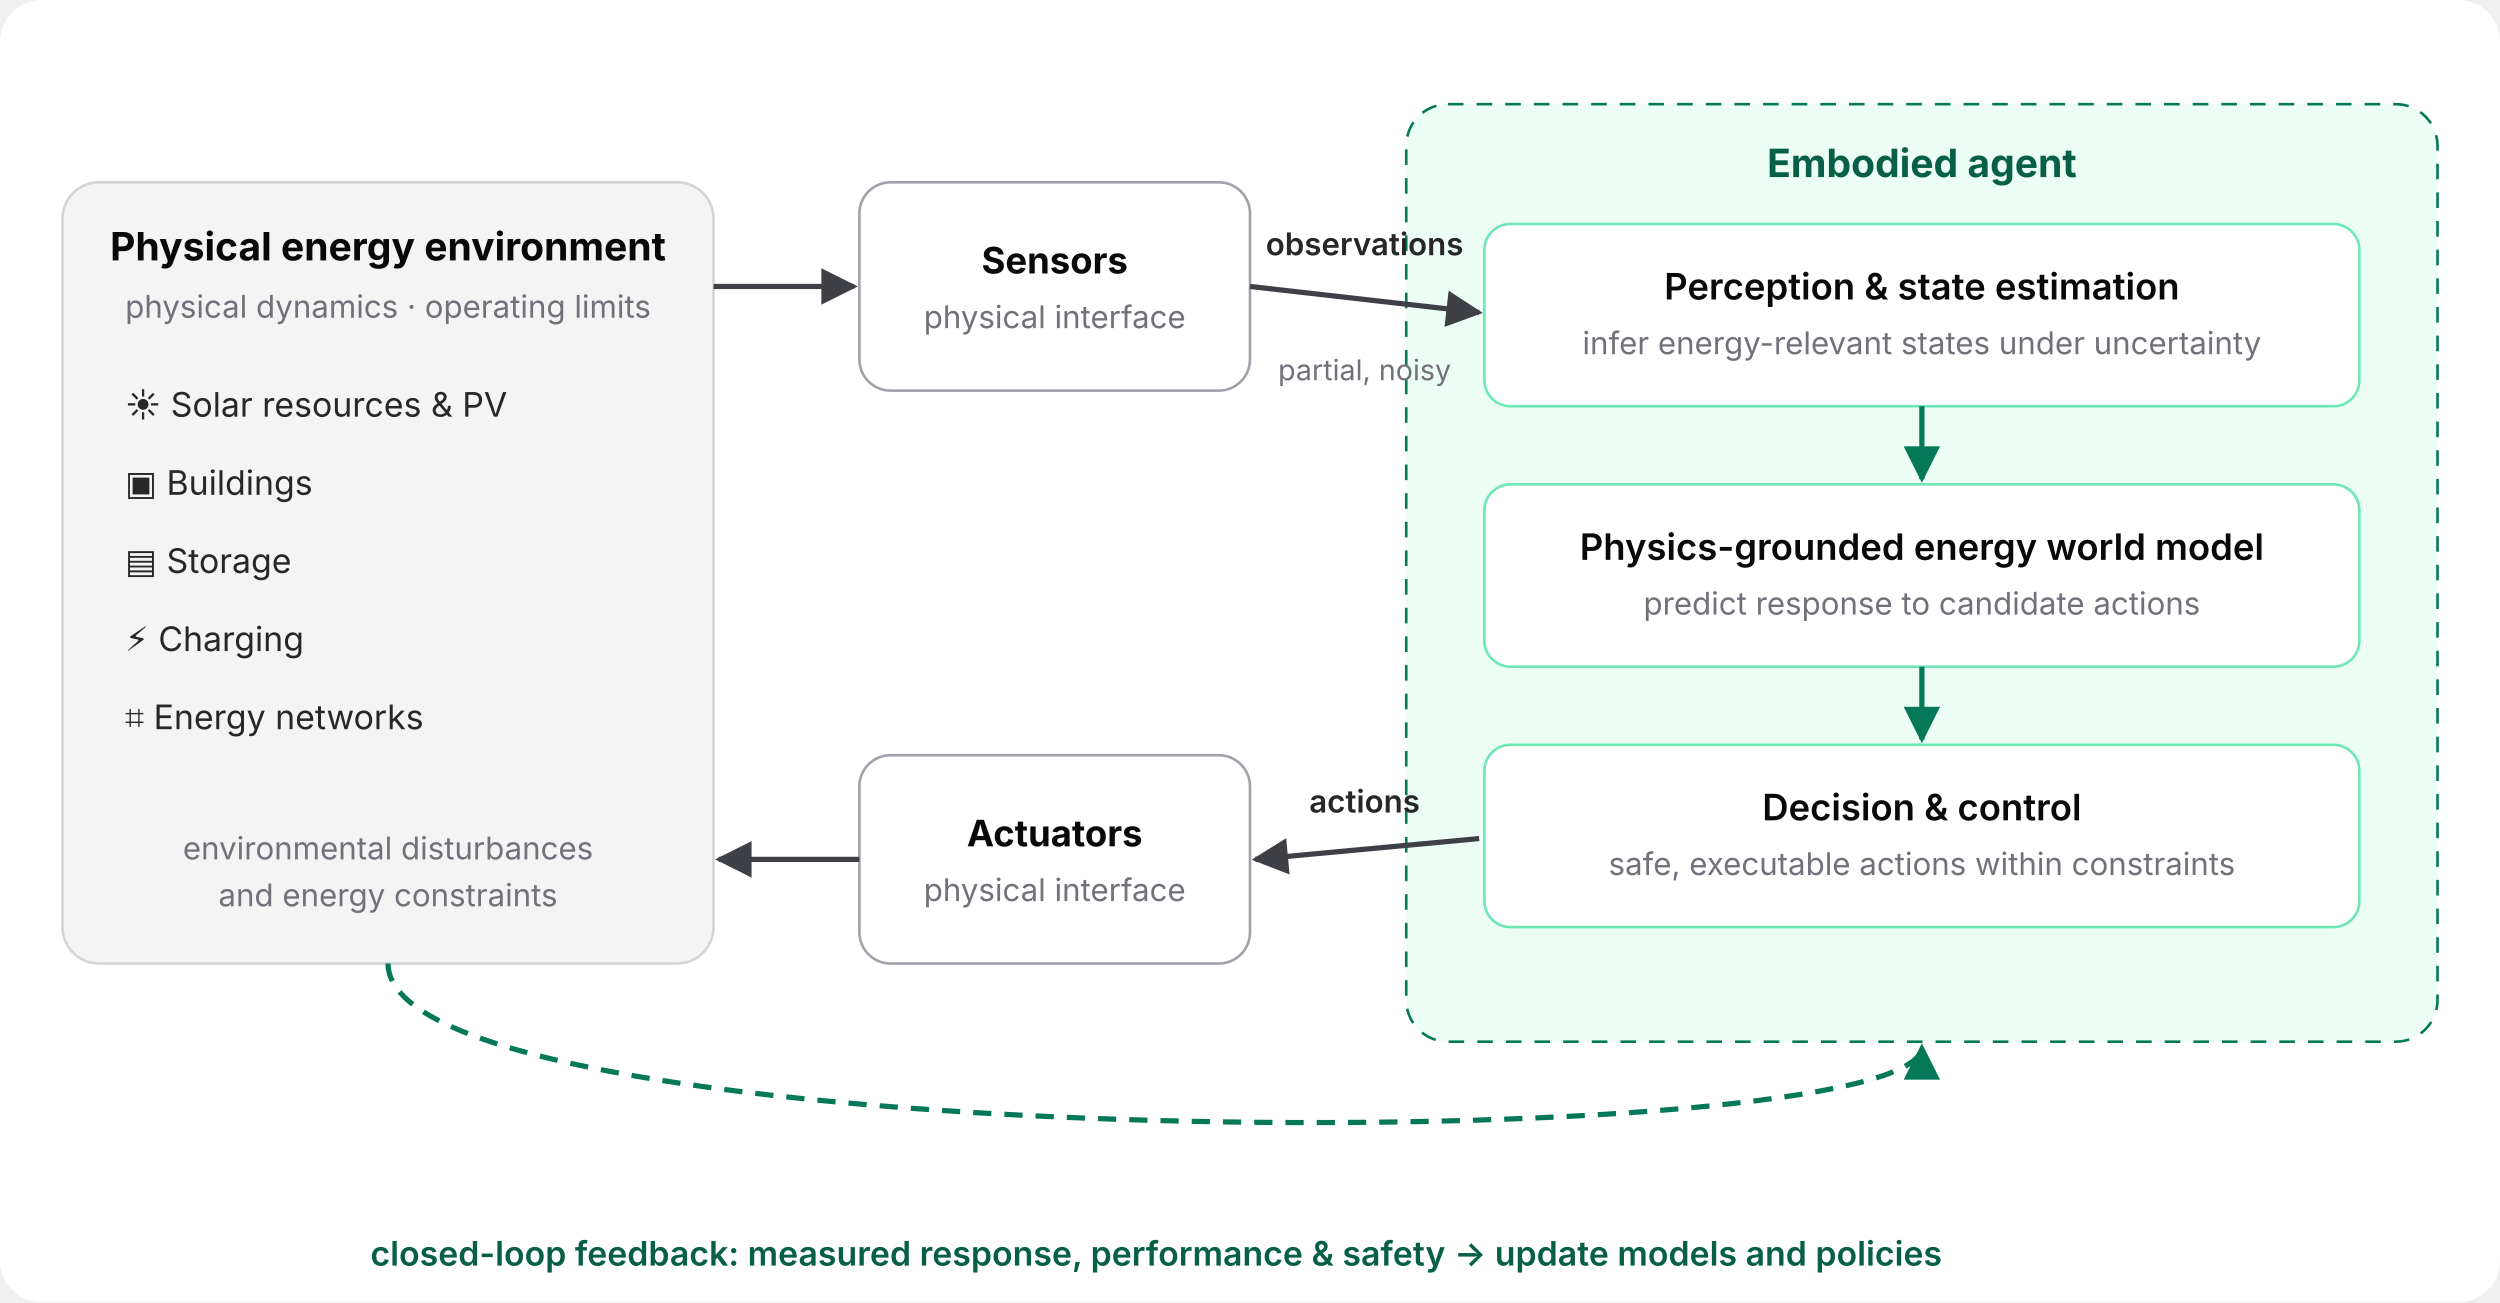
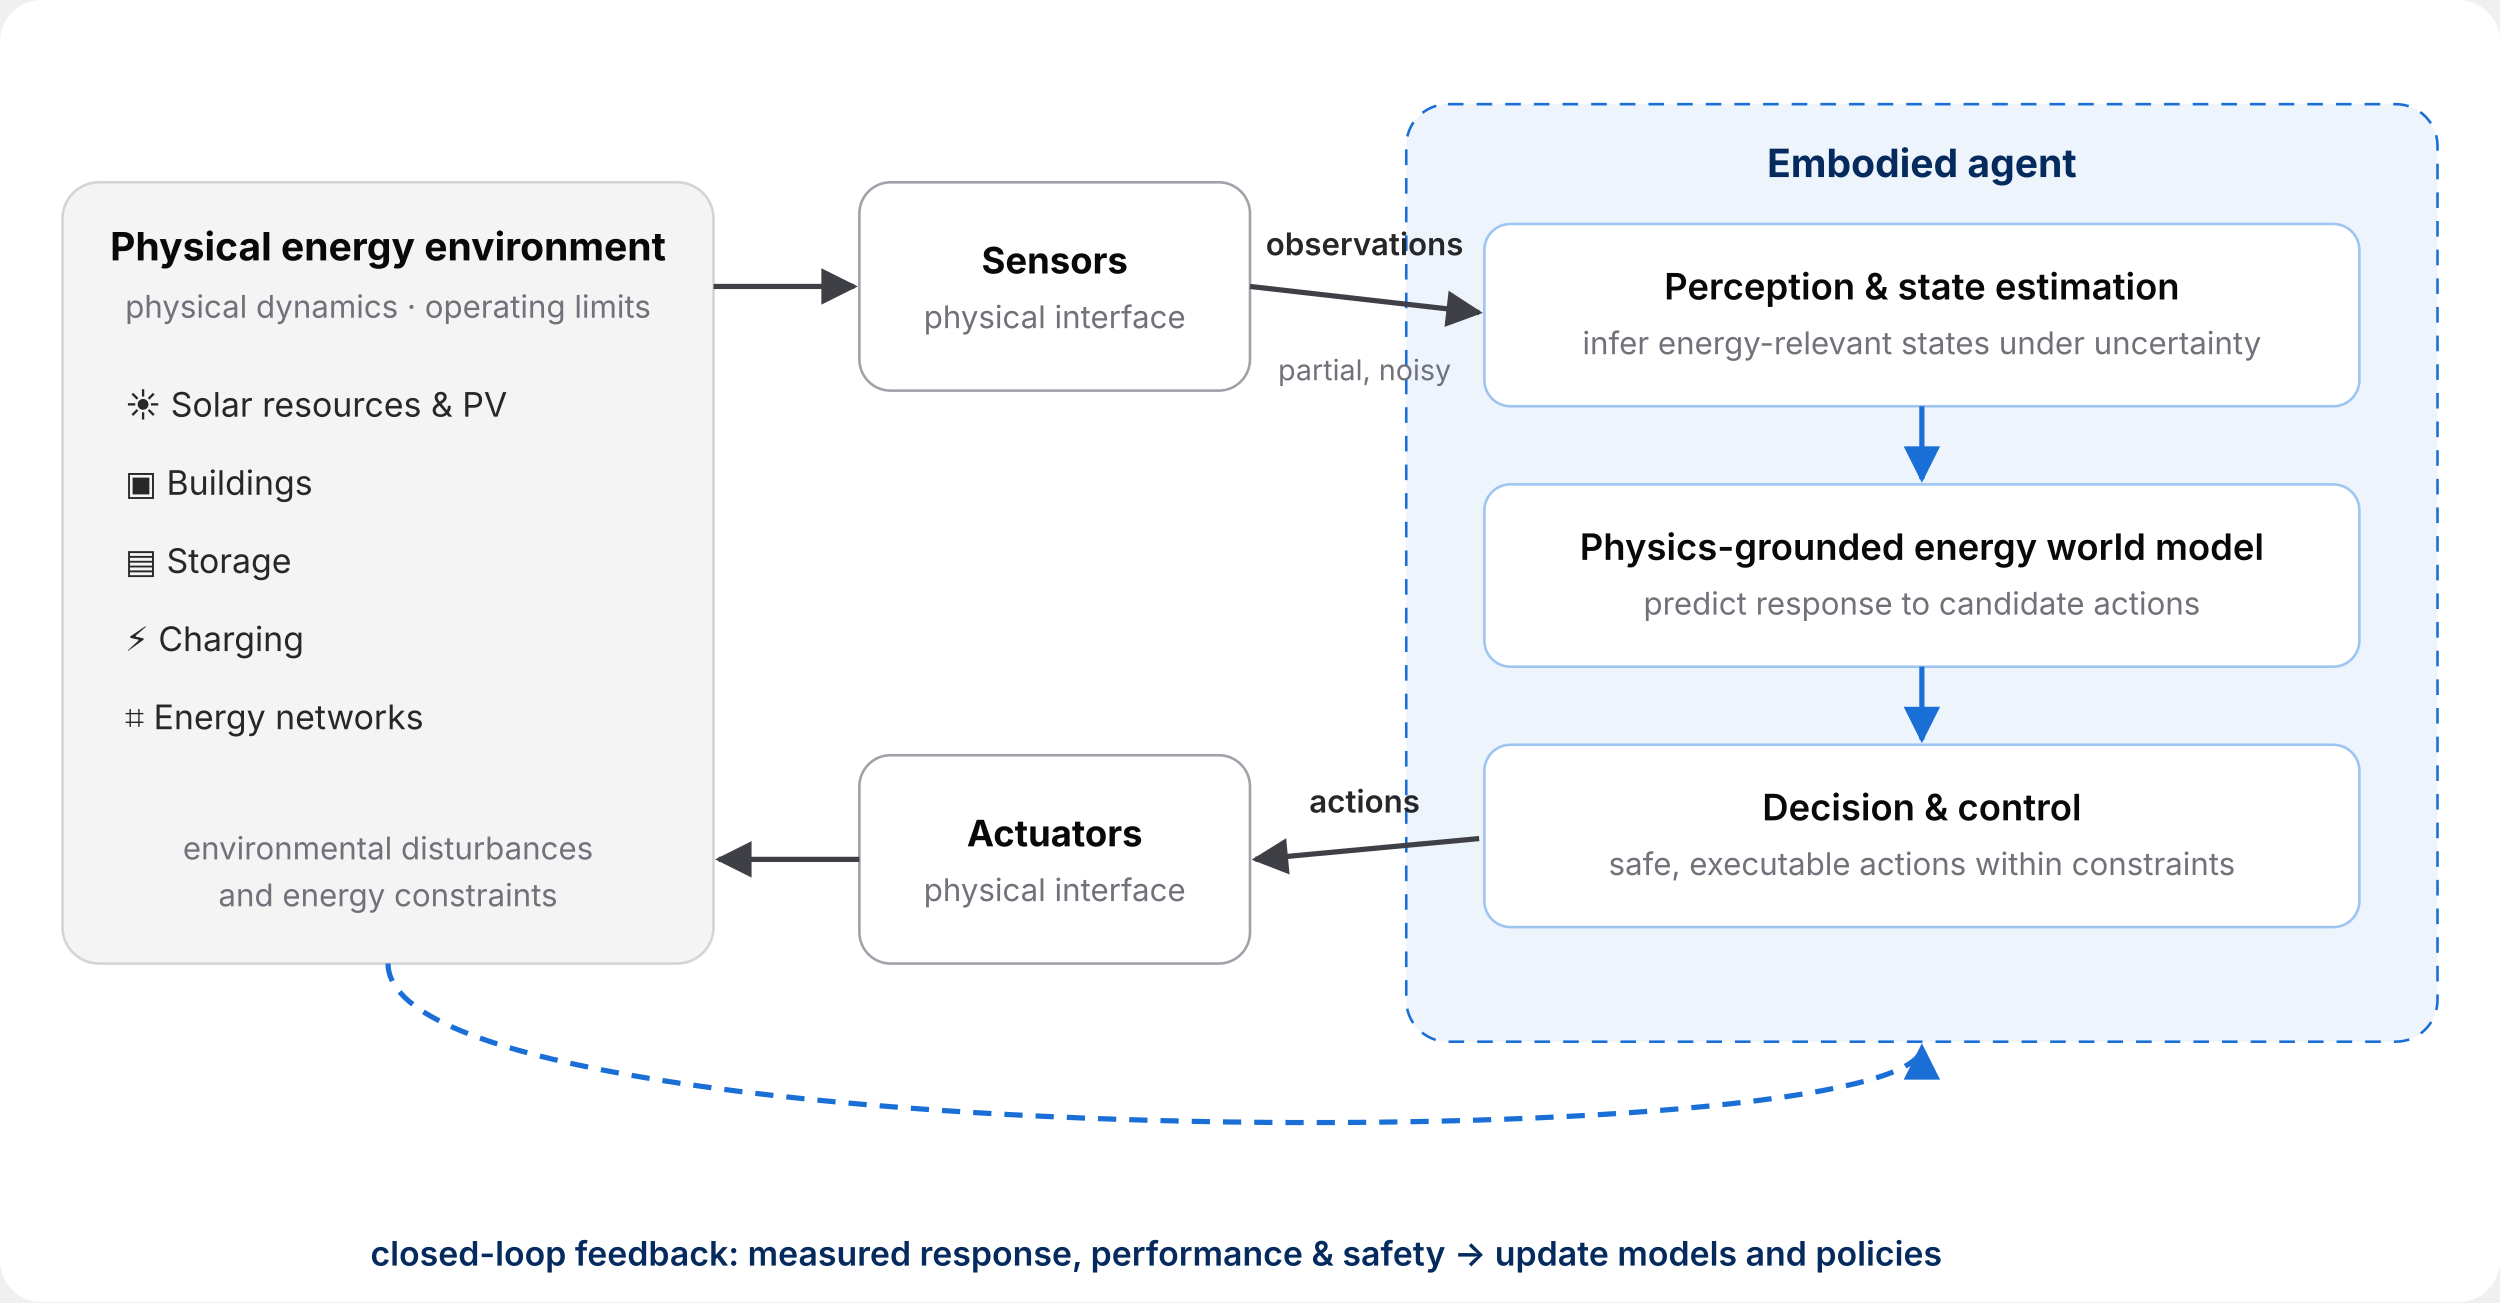
<svg xmlns="http://www.w3.org/2000/svg" viewBox="0 0 960 500" font-family="Inter, system-ui, sans-serif" role="img" aria-labelledby="t d">
  <defs>
    <marker id="ah" viewBox="0 0 10 10" refX="9" refY="5" markerWidth="7" markerHeight="7" orient="auto-start-reverse">
      <path d="M0,0 L10,5 L0,10 z" fill="#3f3f46" />
    </marker>
    <marker id="ahg" viewBox="0 0 10 10" refX="9" refY="5" markerWidth="7" markerHeight="7" orient="auto-start-reverse">
-       <path d="M0,0 L10,5 L0,10 z" fill="#047857" />
+       <path d="M0,0 L10,5 L0,10 z" fill="#1a6fd6" />
    </marker>
  </defs>
  <rect width="960" height="500" rx="16" fill="#ffffff" />
  <rect x="24" y="70" width="250" height="300" rx="14" fill="#f4f4f5" stroke="#d4d4d8" />
  <text x="149" y="100" text-anchor="middle" font-size="15" font-weight="700" fill="#09090b">Physical energy environment</text>
  <text x="149" y="122" text-anchor="middle" font-size="12" fill="#71717a">physical dynamics · operating limits</text>
  <g font-size="13" fill="#27272a">
    <text x="48" y="160">☀ Solar resources &amp; PV</text>
    <text x="48" y="190">▣ Buildings</text>
    <text x="48" y="220">▤ Storage</text>
    <text x="48" y="250">⚡ Charging</text>
    <text x="48" y="280">⌗ Energy networks</text>
  </g>
  <text x="149" y="330" text-anchor="middle" font-size="12" fill="#71717a">environmental disturbances</text>
  <text x="149" y="348" text-anchor="middle" font-size="12" fill="#71717a">and energy constraints</text>
  <rect x="330" y="70" width="150" height="80" rx="12" fill="#ffffff" stroke="#a1a1aa" />
  <text x="405" y="105" text-anchor="middle" font-size="14" font-weight="700" fill="#09090b">Sensors</text>
  <text x="405" y="126" text-anchor="middle" font-size="12" fill="#71717a">physical interface</text>
  <rect x="330" y="290" width="150" height="80" rx="12" fill="#ffffff" stroke="#a1a1aa" />
  <text x="405" y="325" text-anchor="middle" font-size="14" font-weight="700" fill="#09090b">Actuators</text>
  <text x="405" y="346" text-anchor="middle" font-size="12" fill="#71717a">physical interface</text>
-   <rect x="540" y="40" width="396" height="360" rx="16" fill="#ecfdf5" stroke="#047857" stroke-dasharray="6 5" />
-   <text x="738" y="68" text-anchor="middle" font-size="15" font-weight="700" fill="#065f46">Embodied agent</text>
-   <rect x="570" y="86" width="336" height="70" rx="10" fill="#ffffff" stroke="#6ee7b7" />
+   <rect x="540" y="40" width="396" height="360" rx="16" fill="#eef4fc" stroke="#1a6fd6" stroke-dasharray="6 5" />
+   <text x="738" y="68" text-anchor="middle" font-size="15" font-weight="700" fill="#042a5e">Embodied agent</text>
+   <rect x="570" y="86" width="336" height="70" rx="10" fill="#ffffff" stroke="#9ec5f2" />
  <text x="738" y="115" text-anchor="middle" font-size="14" font-weight="600" fill="#09090b">Perception &amp; state estimation</text>
  <text x="738" y="136" text-anchor="middle" font-size="12" fill="#71717a">infer energy-relevant states under uncertainty</text>
-   <rect x="570" y="186" width="336" height="70" rx="10" fill="#ffffff" stroke="#6ee7b7" />
+   <rect x="570" y="186" width="336" height="70" rx="10" fill="#ffffff" stroke="#9ec5f2" />
  <text x="738" y="215" text-anchor="middle" font-size="14" font-weight="600" fill="#09090b">Physics-grounded energy world model</text>
  <text x="738" y="236" text-anchor="middle" font-size="12" fill="#71717a">predict response to candidate actions</text>
-   <rect x="570" y="286" width="336" height="70" rx="10" fill="#ffffff" stroke="#6ee7b7" />
+   <rect x="570" y="286" width="336" height="70" rx="10" fill="#ffffff" stroke="#9ec5f2" />
  <text x="738" y="315" text-anchor="middle" font-size="14" font-weight="600" fill="#09090b">Decision &amp; control</text>
  <text x="738" y="336" text-anchor="middle" font-size="12" fill="#71717a">safe, executable actions within constraints</text>
-   <line x1="738" y1="156" x2="738" y2="184" stroke="#047857" stroke-width="2" marker-end="url(#ahg)" />
-   <line x1="738" y1="256" x2="738" y2="284" stroke="#047857" stroke-width="2" marker-end="url(#ahg)" />
+   <line x1="738" y1="156" x2="738" y2="184" stroke="#1a6fd6" stroke-width="2" marker-end="url(#ahg)" />
+   <line x1="738" y1="256" x2="738" y2="284" stroke="#1a6fd6" stroke-width="2" marker-end="url(#ahg)" />
  <path d="M274,110 L328,110" stroke="#3f3f46" stroke-width="2" fill="none" marker-end="url(#ah)" />
  <path d="M480,110 L568,120" stroke="#3f3f46" stroke-width="2" fill="none" marker-end="url(#ah)" />
  <text x="524" y="98" text-anchor="middle" font-size="12" font-weight="600" fill="#27272a">observations</text>
  <text x="524" y="146" text-anchor="middle" font-size="11" fill="#71717a">partial, noisy</text>
  <path d="M568,322 L482,330" stroke="#3f3f46" stroke-width="2" fill="none" marker-end="url(#ah)" />
  <path d="M330,330 L276,330" stroke="#3f3f46" stroke-width="2" fill="none" marker-end="url(#ah)" />
  <text x="524" y="312" text-anchor="middle" font-size="12" font-weight="600" fill="#27272a">actions</text>
-   <path d="M149,370 C149,445 738,445 738,402" stroke="#047857" stroke-width="2" stroke-dasharray="7 5" fill="none" marker-end="url(#ahg)" />
-   <text x="444" y="486" text-anchor="middle" font-size="13" font-weight="600" fill="#065f46">closed-loop feedback: measured response, performance &amp; safety → update models and policies</text>
+   <path d="M149,370 C149,445 738,445 738,402" stroke="#1a6fd6" stroke-width="2" stroke-dasharray="7 5" fill="none" marker-end="url(#ahg)" />
+   <text x="444" y="486" text-anchor="middle" font-size="13" font-weight="600" fill="#042a5e">closed-loop feedback: measured response, performance &amp; safety → update models and policies</text>
</svg>
